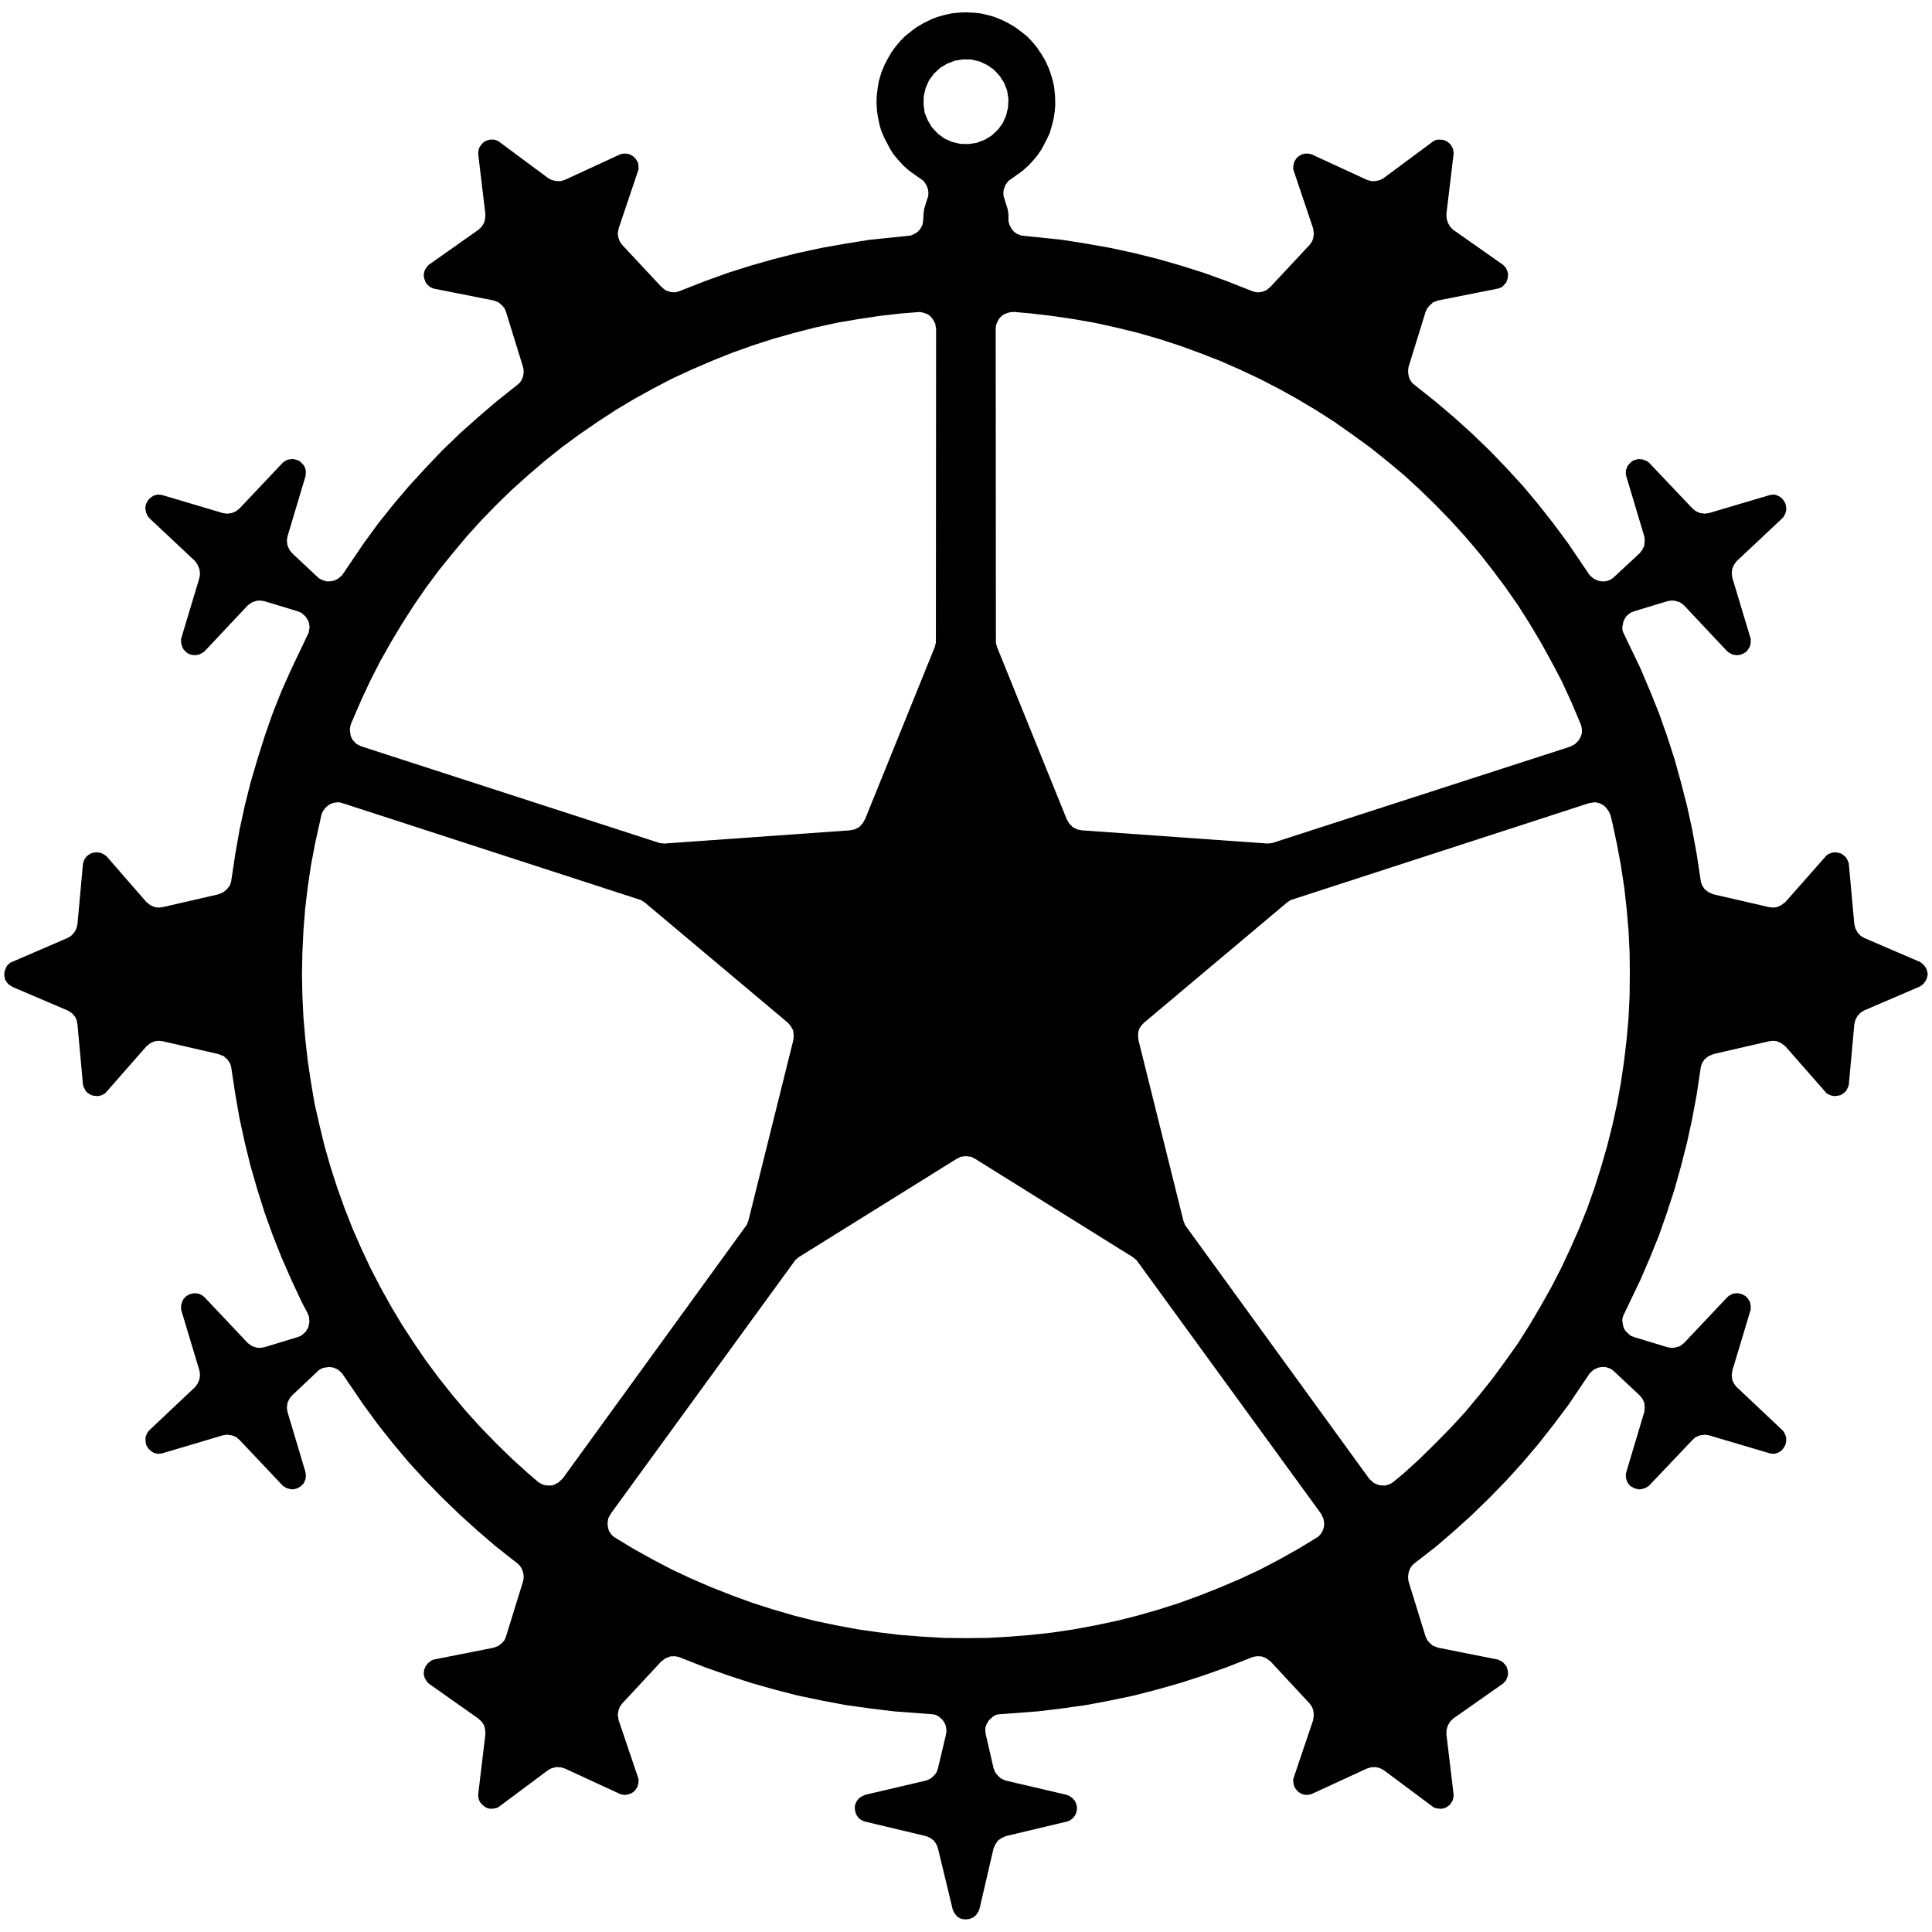
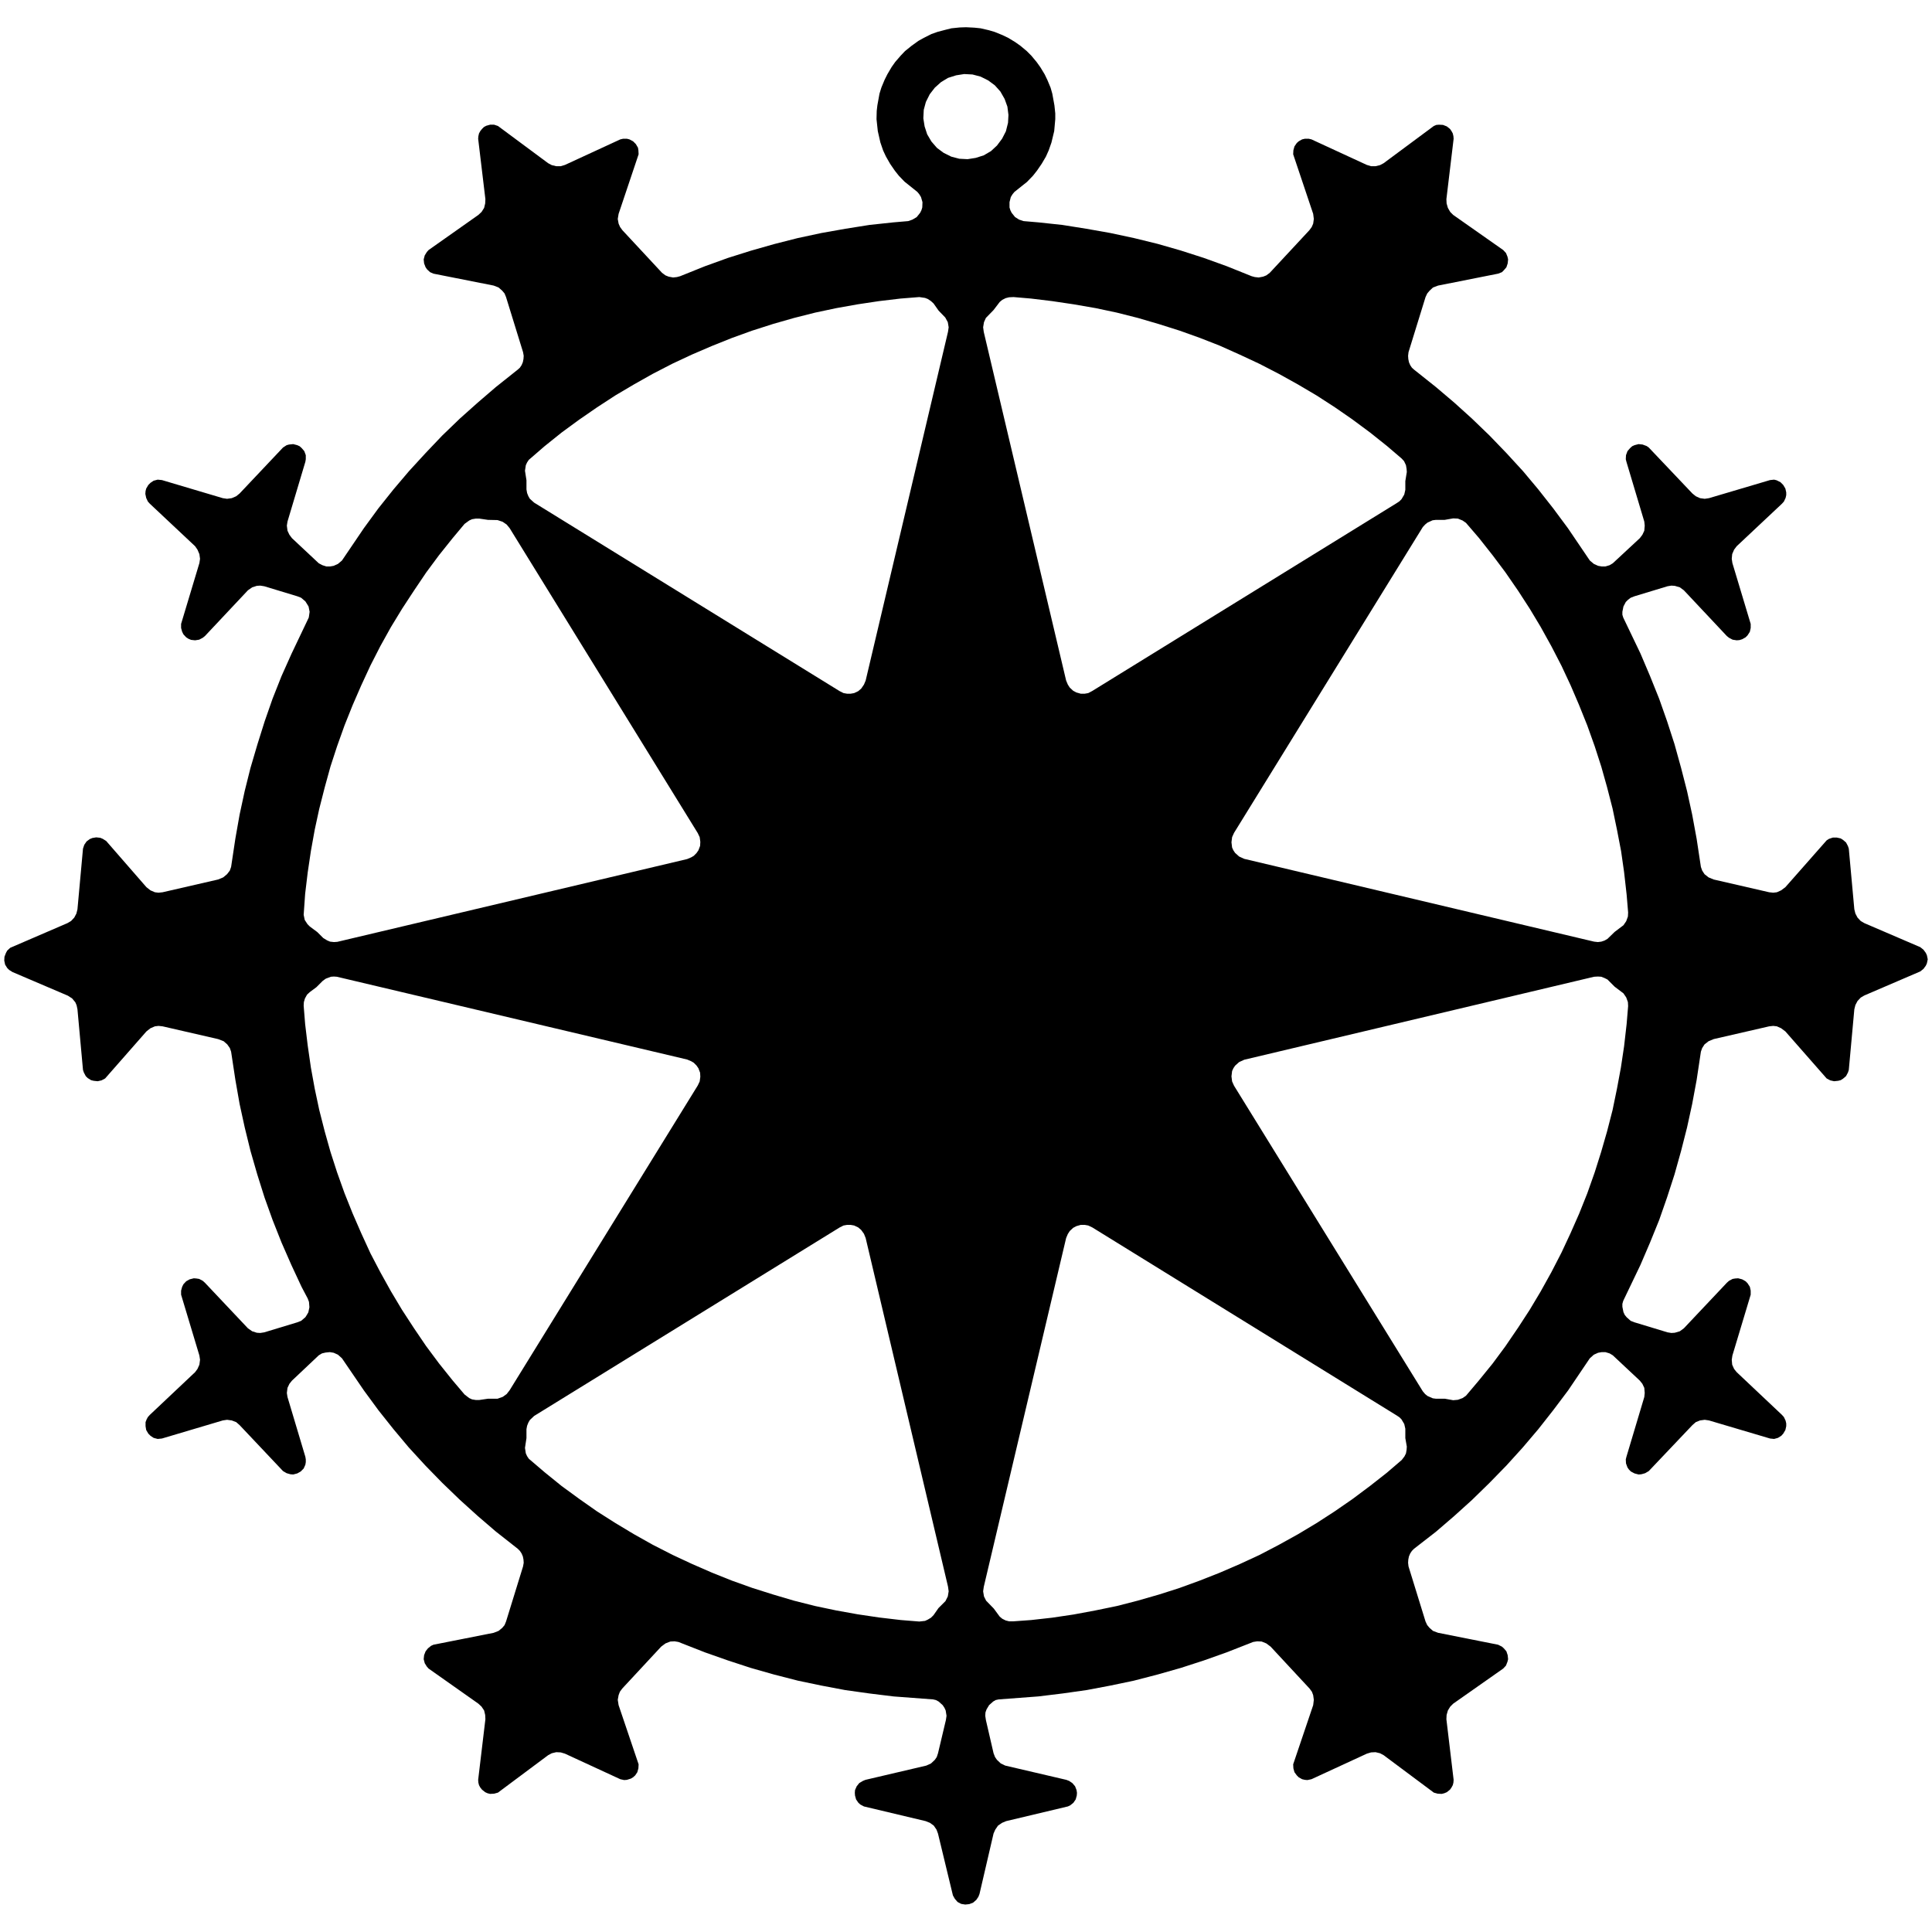
- <svg xmlns="http://www.w3.org/2000/svg" viewBox="46.1 102.2 907.9 907.9" width="6.000in" height="6.000in">
-   <path fill="#000" fill-rule="evenodd" d="M50.9,554.6 L49.5,555.9 L48.9,557.0 L48.2,558.8 L48.1,560.6 L48.5,562.5 L49.5,564.1 L50.4,565.0 L52.0,566.0 L78.0,577.1 L80.0,578.4 L81.5,580.2 L82.1,581.6 L82.5,583.5 L85.1,612.0 L85.5,613.2 L86.4,614.9 L87.3,615.8 L88.9,616.8 L90.1,617.1 L92.0,617.3 L93.8,616.9 L95.5,616.0 L114.9,593.9 L116.8,592.4 L118.9,591.5 L120.6,591.3 L122.5,591.5 L148.6,597.5 L151.2,598.5 L152.9,600.0 L154.1,601.7 L154.7,603.4 L156.7,616.6 L158.7,628.0 L161.1,639.0 L163.8,650.0 L167.0,661.1 L170.4,671.9 L174.2,682.5 L178.4,693.1 L183.0,703.6 L187.8,713.9 L190.7,719.4 L191.3,721.0 L191.5,723.5 L191.0,725.9 L190.3,727.1 L189.6,728.2 L187.6,729.9 L185.8,730.6 L170.3,735.3 L168.4,735.6 L166.8,735.5 L164.6,734.8 L162.6,733.4 L142.4,712.0 L141.4,711.1 L139.7,710.2 L138.4,710.0 L137.2,709.9 L135.2,710.4 L133.6,711.3 L132.3,712.7 L131.7,713.9 L131.2,715.7 L131.2,717.6 L139.8,746.2 L140.1,748.2 L139.8,750.5 L138.9,752.5 L137.8,754.0 L116.5,774.1 L115.6,775.1 L115.0,776.2 L114.5,777.5 L114.5,779.4 L114.8,781.2 L115.8,782.9 L116.8,783.9 L118.3,784.9 L120.2,785.4 L122.2,785.2 L150.8,776.7 L152.8,776.4 L155.0,776.7 L157.1,777.5 L158.7,778.9 L179.1,800.5 L180.8,801.5 L182.6,802.0 L183.9,802.1 L185.8,801.6 L187.4,800.7 L188.8,799.3 L189.6,797.5 L189.8,796.3 L189.8,795.0 L189.6,793.8 L181.2,765.7 L180.9,763.8 L181.2,761.4 L182.1,759.5 L183.3,758.0 L195.9,746.1 L197.4,745.2 L199.1,744.8 L201.1,744.6 L202.9,744.9 L204.9,745.8 L206.8,747.5 L217.1,762.6 L224.0,772.0 L231.0,780.8 L238.2,789.4 L246.0,797.9 L253.9,806.0 L262.2,814.0 L270.6,821.6 L279.1,828.9 L289.4,837.0 L290.4,838.0 L291.2,839.2 L291.8,840.6 L292.1,842.1 L292.2,843.6 L291.9,845.3 L283.9,871.2 L283.2,872.9 L282.1,874.2 L280.4,875.6 L278.1,876.5 L249.8,882.1 L248.7,882.6 L247.2,883.8 L246.1,885.2 L245.4,887.0 L245.2,888.9 L245.7,890.8 L246.7,892.4 L247.5,893.3 L270.9,909.8 L272.4,911.2 L273.6,913.0 L274.1,915.1 L274.2,917.1 L270.8,945.6 L270.9,946.9 L271.2,948.1 L271.8,949.2 L272.6,950.2 L274.1,951.4 L275.2,951.9 L276.4,952.2 L278.3,952.1 L280.1,951.6 L303.7,934.0 L305.4,933.1 L307.5,932.6 L309.6,932.7 L311.6,933.3 L337.6,945.3 L339.4,945.7 L340.7,945.6 L342.6,945.0 L343.6,944.4 L344.6,943.5 L345.6,942.0 L346.1,940.2 L346.2,938.3 L336.8,910.5 L336.4,908.0 L336.8,905.8 L337.4,904.2 L338.5,902.7 L356.8,883.0 L358.8,881.5 L361.1,880.6 L363.1,880.5 L364.9,880.8 L377.4,885.7 L388.2,889.5 L398.9,893.0 L409.8,896.1 L421.1,899.0 L432.1,901.3 L443.2,903.4 L454.6,905.0 L466.0,906.4 L484.6,907.8 L485.9,908.1 L487.2,908.8 L489.1,910.5 L489.9,911.7 L490.5,913.0 L490.9,915.5 L490.6,917.5 L486.9,933.1 L486.3,934.9 L485.4,936.2 L483.6,937.9 L481.4,938.9 L452.8,945.6 L451.6,946.1 L449.9,947.1 L448.7,948.6 L447.9,950.4 L447.8,951.7 L447.9,953.0 L448.4,954.8 L449.5,956.4 L450.4,957.2 L452.1,958.1 L481.1,965.0 L483.1,965.8 L484.9,967.1 L486.2,969.0 L486.9,970.9 L493.9,999.9 L494.8,1001.5 L496.1,1003.0 L497.8,1003.9 L499.7,1004.2 L501.6,1004.0 L503.4,1003.3 L504.9,1002.0 L505.9,1000.5 L506.4,999.2 L513.0,970.8 L513.8,969.0 L515.1,967.1 L517.0,965.8 L518.9,965.0 L547.9,958.1 L549.0,957.6 L550.5,956.4 L551.6,954.8 L552.1,953.0 L552.2,951.7 L552.0,950.4 L551.3,948.6 L550.0,947.1 L548.5,946.1 L547.2,945.6 L518.5,938.9 L516.4,937.9 L514.6,936.2 L513.7,934.9 L513.0,933.1 L509.4,917.5 L509.1,915.5 L509.2,913.9 L509.7,912.5 L510.9,910.5 L512.8,908.8 L514.0,908.1 L515.4,907.8 L534.0,906.4 L545.5,905.0 L556.8,903.4 L567.9,901.3 L578.9,899.0 L590.1,896.1 L601.0,893.0 L611.8,889.5 L622.5,885.7 L635.0,880.8 L636.9,880.5 L639.0,880.6 L641.2,881.5 L643.2,883.0 L661.5,902.7 L662.6,904.2 L663.2,905.8 L663.5,908.0 L663.2,910.5 L653.8,938.3 L653.9,940.2 L654.4,942.0 L655.5,943.5 L656.4,944.4 L658.0,945.3 L659.3,945.6 L660.5,945.7 L662.4,945.3 L688.4,933.3 L690.4,932.7 L692.5,932.6 L694.6,933.1 L696.3,934.0 L719.9,951.6 L721.7,952.1 L723.6,952.2 L724.8,951.9 L726.0,951.4 L727.5,950.2 L728.2,949.2 L728.8,948.1 L729.1,946.9 L729.2,945.6 L725.8,917.1 L725.9,915.1 L726.5,913.0 L727.6,911.2 L729.0,909.8 L752.5,893.3 L753.8,891.9 L754.5,890.1 L754.8,888.9 L754.6,887.0 L754.0,885.2 L752.8,883.8 L751.9,883.0 L750.1,882.1 L721.9,876.5 L719.5,875.6 L717.9,874.2 L716.8,872.9 L716.0,871.2 L708.0,845.3 L707.8,843.6 L707.9,842.1 L708.2,840.6 L708.8,839.2 L709.6,838.0 L710.6,837.0 L720.9,829.0 L729.5,821.6 L737.8,814.1 L746.0,806.1 L754.0,797.9 L761.7,789.4 L769.0,780.8 L776.0,771.9 L783.0,762.6 L793.2,747.5 L795.1,745.8 L797.1,744.9 L798.8,744.6 L800.5,744.6 L802.5,745.2 L804.0,746.1 L816.7,758.0 L817.9,759.5 L818.8,761.4 L819.0,763.8 L818.8,765.7 L810.4,793.8 L810.1,795.0 L810.2,796.9 L810.9,798.8 L811.6,799.8 L812.5,800.7 L814.2,801.6 L816.1,802.1 L817.4,802.0 L819.2,801.5 L820.9,800.5 L841.4,778.9 L843.0,777.5 L845.0,776.7 L847.2,776.4 L849.2,776.7 L877.9,785.2 L879.8,785.4 L881.6,784.9 L883.2,783.9 L884.1,782.9 L885.1,781.2 L885.5,779.4 L885.5,778.1 L885.2,776.8 L884.4,775.1 L883.5,774.1 L862.2,754.0 L861.0,752.5 L860.1,750.5 L859.9,748.2 L860.2,746.2 L868.8,717.6 L868.8,715.7 L868.4,713.9 L867.3,712.2 L866.4,711.3 L864.8,710.4 L862.9,709.9 L861.5,710.0 L860.3,710.2 L858.6,711.1 L857.6,712.0 L837.4,733.4 L835.5,734.8 L833.1,735.5 L831.5,735.6 L829.7,735.3 L814.2,730.6 L812.4,729.9 L810.5,728.2 L809.6,727.1 L809.0,725.8 L808.5,723.3 L808.5,721.9 L808.9,720.5 L817.0,703.6 L821.5,693.1 L825.8,682.5 L829.5,671.9 L833.0,661.1 L836.1,650.0 L838.9,639.0 L841.3,628.0 L843.4,616.7 L845.4,603.4 L846.0,601.7 L847.1,600.0 L849.0,598.5 L851.4,597.5 L877.5,591.5 L879.4,591.3 L881.1,591.5 L883.1,592.4 L885.1,593.9 L904.5,616.0 L906.2,616.9 L908.0,617.3 L909.9,617.1 L911.1,616.8 L912.2,616.1 L913.6,614.9 L914.5,613.2 L914.9,612.0 L917.5,583.5 L918.0,581.5 L919.0,579.6 L920.5,578.0 L922.2,577.0 L948.5,565.7 L950.0,564.5 L951.1,563.0 L951.6,561.9 L952.0,560.0 L951.6,558.1 L951.1,557.0 L950.0,555.5 L948.5,554.3 L922.2,543.0 L920.5,542.0 L919.0,540.4 L918.0,538.5 L917.5,536.5 L914.9,508.0 L914.5,506.8 L913.6,505.1 L912.2,503.9 L911.1,503.2 L909.3,502.8 L907.4,502.8 L905.6,503.4 L904.5,504.1 L885.1,526.1 L883.1,527.6 L881.1,528.5 L879.4,528.7 L877.5,528.5 L851.4,522.5 L849.0,521.5 L847.1,520.0 L846.0,518.3 L845.4,516.6 L843.4,503.4 L841.3,492.0 L838.9,481.0 L836.1,470.1 L833.0,458.9 L829.5,448.1 L825.8,437.6 L821.5,426.9 L817.0,416.3 L808.9,399.4 L808.5,398.1 L808.5,396.7 L809.0,394.2 L810.1,392.1 L811.1,391.1 L812.4,390.1 L814.2,389.4 L829.7,384.7 L831.5,384.4 L833.1,384.5 L835.5,385.2 L837.4,386.6 L857.6,408.1 L858.6,408.9 L860.3,409.8 L862.2,410.1 L863.5,410.0 L864.8,409.6 L866.4,408.7 L867.3,407.8 L868.4,406.1 L868.8,404.3 L868.8,402.4 L860.2,373.8 L859.9,371.8 L860.1,369.6 L861.0,367.5 L862.2,365.9 L883.5,345.9 L884.4,344.9 L885.2,343.2 L885.5,341.9 L885.5,340.6 L885.1,338.8 L884.1,337.1 L882.8,335.8 L881.0,334.9 L879.8,334.6 L877.9,334.8 L849.2,343.3 L847.2,343.6 L845.0,343.3 L843.0,342.4 L841.4,341.1 L820.9,319.5 L819.9,318.8 L818.0,318.1 L816.1,317.9 L814.2,318.4 L813.1,318.9 L812.1,319.8 L810.9,321.2 L810.2,323.1 L810.1,325.0 L810.4,326.2 L818.8,354.3 L819.0,356.2 L818.8,358.6 L817.9,360.5 L816.7,362.1 L804.0,373.9 L802.5,374.8 L800.5,375.4 L798.8,375.4 L797.1,375.1 L795.1,374.2 L793.2,372.6 L782.9,357.4 L776.0,348.1 L769.0,339.2 L761.8,330.6 L754.0,322.1 L746.1,313.9 L737.8,305.9 L729.5,298.4 L720.9,291.1 L710.6,282.9 L709.6,282.0 L708.8,280.8 L708.2,279.4 L707.9,277.9 L707.8,276.4 L708.0,274.7 L716.0,248.8 L716.8,247.1 L717.9,245.8 L719.5,244.3 L721.9,243.4 L750.1,237.8 L751.9,237.1 L752.8,236.2 L754.0,234.8 L754.6,233.0 L754.8,231.1 L754.5,229.8 L753.8,228.1 L752.5,226.7 L729.0,210.2 L727.6,208.8 L726.5,206.9 L725.9,204.8 L725.8,202.8 L729.2,174.4 L729.1,173.2 L728.8,171.9 L728.2,170.8 L727.5,169.8 L726.0,168.6 L724.2,167.9 L722.3,167.8 L721.1,167.9 L719.9,168.4 L696.3,185.9 L694.6,186.8 L692.5,187.3 L690.4,187.3 L688.4,186.7 L662.4,174.7 L661.1,174.4 L659.3,174.4 L658.0,174.7 L656.4,175.6 L655.5,176.4 L654.4,178.0 L653.9,179.8 L653.8,181.7 L663.2,209.6 L663.5,212.1 L663.2,214.2 L662.6,215.8 L661.5,217.3 L643.2,236.9 L641.2,238.6 L639.0,239.4 L636.9,239.6 L635.0,239.2 L622.6,234.3 L611.8,230.4 L601.0,227.0 L590.2,223.9 L579.0,221.1 L567.9,218.7 L556.6,216.7 L545.3,214.9 L526.0,212.9 L524.0,212.1 L522.6,211.1 L521.5,209.8 L520.5,207.9 L520.0,206.2 L520.0,202.9 L519.6,200.4 L517.7,194.3 L517.6,192.8 L517.8,191.2 L518.6,189.1 L520.0,187.2 L526.6,182.5 L529.6,179.8 L531.6,177.6 L533.4,175.5 L535.6,172.3 L538.2,167.3 L539.4,164.7 L540.5,160.9 L541.2,158.1 L541.8,154.2 L542.0,151.2 L541.9,147.3 L541.5,143.3 L540.9,140.3 L539.8,136.7 L538.8,133.9 L537.1,130.3 L535.6,127.8 L533.4,124.5 L531.5,122.2 L528.8,119.3 L525.6,116.8 L523.2,115.0 L519.8,113.0 L517.2,111.7 L513.5,110.2 L510.8,109.4 L506.9,108.5 L504.0,108.2 L500.1,108.0 L497.1,108.1 L493.2,108.5 L490.4,109.1 L486.5,110.2 L483.9,111.2 L480.2,113.0 L476.8,115.0 L474.4,116.8 L471.4,119.2 L469.4,121.2 L466.8,124.3 L465.0,126.8 L463.1,130.1 L461.7,132.8 L460.2,136.5 L459.1,140.3 L458.6,143.2 L458.1,147.2 L458.0,150.1 L458.2,154.1 L458.6,156.9 L459.4,160.8 L460.2,163.6 L461.8,167.3 L464.4,172.2 L465.9,174.6 L468.4,177.6 L470.4,179.8 L473.3,182.4 L480.1,187.2 L481.4,189.1 L482.2,191.2 L482.4,192.8 L482.3,194.3 L480.4,200.3 L480.1,202.8 L479.9,206.1 L479.6,207.8 L478.6,209.7 L477.4,211.1 L475.9,212.1 L474.0,212.9 L454.6,214.9 L443.4,216.7 L432.1,218.7 L421.0,221.1 L409.9,223.9 L399.0,227.0 L388.2,230.4 L377.4,234.3 L364.9,239.2 L363.1,239.6 L361.1,239.4 L358.8,238.6 L356.8,236.9 L338.5,217.3 L337.4,215.8 L336.8,214.2 L336.4,212.1 L336.8,209.6 L346.2,181.7 L346.1,179.8 L345.9,178.6 L344.9,176.9 L343.6,175.6 L341.9,174.7 L340.7,174.4 L338.9,174.4 L337.6,174.7 L311.6,186.7 L309.6,187.3 L307.5,187.3 L305.4,186.8 L303.7,185.9 L280.1,168.4 L278.3,167.8 L276.4,167.8 L274.6,168.3 L273.5,168.9 L272.6,169.8 L271.8,170.8 L271.2,171.9 L270.9,173.2 L270.8,174.4 L274.2,202.8 L274.1,204.8 L273.6,206.9 L272.4,208.8 L270.9,210.2 L247.5,226.7 L246.7,227.6 L245.7,229.2 L245.2,231.1 L245.4,233.0 L246.1,234.8 L246.8,235.8 L248.2,237.1 L249.8,237.8 L278.1,243.4 L280.4,244.3 L282.1,245.8 L283.2,247.1 L283.9,248.8 L291.9,274.7 L292.2,276.4 L292.1,277.9 L291.8,279.4 L291.2,280.8 L290.4,282.0 L289.4,282.9 L279.1,291.1 L270.6,298.4 L262.2,305.9 L253.9,313.9 L246.1,322.1 L238.3,330.6 L231.0,339.2 L223.9,348.1 L217.1,357.4 L206.8,372.6 L204.9,374.2 L202.9,375.1 L201.2,375.4 L199.5,375.4 L197.6,374.8 L195.9,373.9 L183.3,362.1 L182.1,360.5 L181.2,358.6 L180.9,356.2 L181.2,354.3 L189.6,326.2 L189.8,325.0 L189.8,323.1 L189.1,321.2 L187.9,319.8 L186.9,318.9 L185.8,318.4 L183.9,317.9 L181.9,318.1 L180.8,318.4 L179.1,319.5 L158.7,341.1 L157.1,342.4 L155.0,343.3 L152.8,343.6 L150.8,343.3 L122.2,334.8 L120.2,334.6 L118.3,335.1 L116.8,336.1 L115.8,337.1 L114.8,338.8 L114.5,340.0 L114.4,341.3 L114.8,343.2 L115.6,344.9 L116.5,345.9 L137.8,365.9 L138.9,367.5 L139.8,369.6 L140.1,371.8 L139.8,373.8 L131.2,402.4 L131.2,404.3 L131.7,406.1 L132.3,407.3 L133.6,408.7 L134.7,409.4 L135.9,409.9 L137.8,410.1 L139.7,409.8 L141.4,408.9 L142.4,408.1 L162.6,386.6 L164.6,385.2 L166.8,384.5 L168.4,384.4 L170.3,384.7 L185.8,389.4 L187.6,390.1 L189.6,391.8 L190.3,392.9 L191.1,394.2 L191.6,396.7 L191.4,398.1 L191.2,399.4 L183.1,416.4 L178.4,426.9 L174.2,437.5 L170.5,448.1 L167.1,458.9 L163.8,470.1 L161.1,480.9 L158.7,492.0 L156.7,503.3 L154.7,516.6 L154.1,518.3 L152.8,520.0 L151.0,521.5 L148.6,522.5 L122.5,528.5 L120.6,528.7 L118.9,528.5 L116.8,527.6 L114.9,526.1 L96.0,504.4 L94.4,503.4 L93.2,502.9 L91.3,502.7 L89.5,503.0 L88.3,503.5 L86.8,504.6 L85.7,506.2 L85.1,508.0 L82.5,536.5 L82.0,538.5 L81.0,540.4 L79.5,542.0 L77.8,543.0 Z M581.0,587.2 L581.5,585.6 L582.4,584.2 L583.6,582.9 L650.8,526.4 L652.5,525.2 L792.9,479.6 L795.5,479.2 L796.9,479.4 L798.3,479.9 L799.6,480.6 L800.7,481.6 L802.2,483.6 L802.9,485.2 L803.9,489.3 L806.0,499.2 L807.8,508.9 L809.4,519.4 L810.5,529.2 L811.4,539.6 L811.9,549.9 L812.0,560.0 L811.9,570.2 L811.4,580.5 L810.5,590.6 L809.3,600.8 L807.8,611.0 L806.0,621.0 L803.8,631.0 L801.3,640.9 L798.5,650.6 L795.5,660.1 L792.0,670.0 L788.2,679.5 L784.1,688.8 L779.8,698.0 L775.1,707.1 L770.1,716.0 L764.9,724.8 L759.4,733.5 L753.5,741.8 L747.5,750.0 L741.1,758.0 L734.5,765.9 L727.6,773.4 L720.5,780.6 L713.5,787.5 L705.6,794.7 L701.0,798.5 L699.5,799.5 L698.1,800.0 L696.8,800.3 L694.3,800.1 L692.8,799.6 L691.6,799.0 L689.6,797.2 L603.0,677.9 L602.2,675.8 L581.1,591.0 L580.9,588.8 Z M514.2,254.9 L514.8,253.4 L515.5,252.1 L516.7,250.8 L517.8,250.0 L519.4,249.3 L520.9,248.9 L522.8,248.8 L530.6,249.5 L540.8,250.7 L550.9,252.2 L560.6,253.9 L571.0,256.2 L580.8,258.6 L590.5,261.4 L600.4,264.6 L610.0,268.1 L619.5,271.8 L628.6,275.8 L638.0,280.2 L647.1,284.9 L656.1,289.9 L664.8,295.1 L673.1,300.4 L681.6,306.4 L690.0,312.5 L698.0,318.9 L705.8,325.4 L713.1,332.1 L720.6,339.4 L727.8,346.8 L734.7,354.4 L741.3,362.2 L747.5,370.1 L753.5,378.1 L759.5,386.7 L765.0,395.4 L770.2,404.1 L775.0,412.8 L779.9,422.1 L784.2,431.4 L789.1,442.9 L789.5,444.9 L789.5,446.6 L789.0,448.2 L788.0,450.1 L786.2,451.9 L783.9,453.1 L643.8,498.4 L641.7,498.6 L554.5,492.4 L552.4,492.0 L550.2,490.9 L548.5,489.1 L547.4,487.2 L514.6,406.2 L514.1,404.2 L514.0,256.4 Z M331.9,815.8 L333.2,813.4 L419.8,694.4 L421.4,693.0 L495.6,646.8 L497.6,645.8 L500.0,645.5 L502.4,645.8 L504.4,646.8 L578.5,693.0 L580.2,694.4 L666.8,813.4 L668.0,815.8 L668.4,818.2 L668.2,820.0 L667.5,821.9 L666.6,823.3 L665.5,824.4 L656.1,830.1 L647.0,835.2 L638.0,839.9 L629.0,844.1 L619.4,848.2 L609.8,852.0 L600.2,855.5 L590.8,858.5 L580.7,861.4 L570.8,863.9 L560.8,866.0 L550.6,867.9 L540.5,869.4 L530.5,870.5 L520.6,871.3 L510.1,871.9 L499.9,872.0 L489.8,871.9 L479.4,871.3 L469.2,870.5 L459.2,869.3 L449.4,867.9 L439.1,866.0 L429.1,863.9 L419.2,861.4 L409.3,858.5 L399.6,855.4 L390.3,852.0 L380.6,848.2 L371.1,844.1 L361.9,839.8 L353.1,835.2 L343.9,830.1 L334.5,824.4 L333.3,823.2 L332.2,821.5 L331.8,819.8 L331.6,818.2 Z M513.2,135.0 L515.9,137.9 L518.0,141.2 L519.4,144.9 L520.0,148.8 L519.8,152.7 L518.9,156.5 L517.3,160.1 L515.0,163.2 L512.1,165.9 L508.8,167.9 L505.1,169.3 L501.2,169.9 L497.3,169.8 L493.5,168.9 L489.9,167.3 L486.8,165.0 L484.1,162.1 L482.1,158.8 L480.6,155.1 L480.1,151.2 L480.2,147.3 L481.1,143.5 L482.7,139.9 L485.0,136.8 L487.9,134.1 L491.2,132.1 L494.9,130.7 L498.8,130.1 L502.7,130.2 L506.5,131.1 L510.1,132.8 Z M210.7,443.6 L211.1,442.2 L215.9,431.1 L220.2,421.9 L224.8,412.9 L229.7,404.2 L235.1,395.2 L240.6,386.6 L246.4,378.2 L252.5,370.0 L258.9,362.1 L265.6,354.1 L272.4,346.6 L279.4,339.4 L286.6,332.4 L294.4,325.4 L302.1,318.8 L310.1,312.4 L318.4,306.3 L326.7,300.6 L335.4,294.9 L344.1,289.7 L353.0,284.8 L361.8,280.2 L371.3,275.8 L380.6,271.8 L390.1,268.0 L399.9,264.5 L409.5,261.4 L419.1,258.7 L429.2,256.1 L439.3,253.9 L449.2,252.2 L459.1,250.7 L469.5,249.5 L478.5,248.8 L480.2,249.2 L482.1,249.9 L483.4,250.9 L484.4,252.1 L485.6,254.3 L486.0,257.0 L485.9,404.2 L485.4,406.2 L452.6,487.2 L451.5,489.1 L449.8,490.9 L447.6,492.0 L445.4,492.4 L358.3,498.6 L356.2,498.4 L215.8,452.9 L213.6,451.8 L211.9,450.0 L211.2,448.8 L210.8,447.5 L210.5,445.1 Z M197.8,483.5 L198.7,482.2 L199.8,481.1 L201.0,480.2 L202.4,479.6 L203.9,479.3 L205.4,479.2 L207.0,479.6 L347.4,525.2 L349.2,526.4 L416.1,582.6 L417.6,584.2 L418.8,586.4 L419.1,588.8 L418.9,591.0 L397.8,675.8 L397.0,677.8 L310.6,796.9 L308.6,798.8 L306.4,800.0 L304.8,800.3 L302.6,800.2 L301.0,799.8 L299.2,798.8 L294.2,794.5 L286.9,787.9 L279.6,780.8 L272.2,773.2 L265.3,765.6 L258.8,757.9 L252.6,750.1 L246.4,741.8 L240.6,733.3 L235.0,724.7 L229.8,716.0 L224.8,707.0 L220.1,697.9 L215.8,688.7 L211.8,679.6 L208.0,669.9 L204.6,660.4 L201.4,650.5 L198.6,640.7 L196.2,630.8 L193.9,620.7 L192.2,610.6 L190.7,600.6 L189.6,590.8 L188.7,580.4 L188.2,570.3 L188.0,560.0 L188.2,549.8 L188.7,539.5 L189.5,529.2 L190.7,519.2 L192.2,509.0 L194.1,498.9 L197.2,484.9 Z" />
+ <svg xmlns="http://www.w3.org/2000/svg" viewBox="46.1 109.2 907.9 907.9" width="6.000in" height="6.000in">
+   <path fill="#000" fill-rule="evenodd" d="M50.9,554.6 L49.5,555.9 L48.9,557.0 L48.2,558.8 L48.1,560.6 L48.5,562.5 L49.5,564.1 L50.4,565.0 L52.0,566.0 L78.0,577.1 L80.0,578.4 L81.5,580.2 L82.1,581.6 L82.5,583.5 L85.1,612.0 L85.5,613.2 L86.4,614.9 L87.3,615.8 L88.9,616.8 L90.1,617.1 L92.0,617.3 L93.8,616.9 L95.5,616.0 L114.9,593.9 L116.8,592.4 L118.9,591.5 L120.6,591.3 L122.5,591.5 L148.6,597.5 L151.2,598.5 L152.9,600.0 L154.1,601.7 L154.7,603.4 L156.7,616.6 L158.7,628.0 L161.1,639.0 L163.8,650.0 L167.0,661.1 L170.4,671.9 L174.2,682.5 L178.4,693.1 L183.0,703.6 L187.8,713.9 L190.7,719.4 L191.3,721.0 L191.5,723.5 L191.0,725.9 L190.3,727.1 L189.6,728.2 L187.6,729.9 L185.8,730.6 L170.3,735.3 L168.4,735.6 L166.8,735.5 L164.6,734.8 L162.6,733.4 L142.4,712.0 L141.4,711.1 L139.7,710.2 L138.4,710.0 L137.2,709.9 L135.2,710.4 L133.6,711.3 L132.3,712.7 L131.7,713.9 L131.2,715.7 L131.2,717.6 L139.8,746.2 L140.1,748.2 L139.8,750.5 L138.9,752.5 L137.8,754.0 L116.5,774.1 L115.6,775.1 L115.0,776.2 L114.5,777.5 L114.5,779.4 L114.8,781.2 L115.8,782.9 L116.8,783.9 L118.3,784.9 L120.2,785.4 L122.2,785.2 L150.8,776.7 L152.8,776.4 L155.0,776.7 L157.1,777.5 L158.7,778.9 L179.1,800.5 L180.8,801.5 L182.6,802.0 L183.9,802.1 L185.8,801.6 L187.4,800.7 L188.8,799.3 L189.6,797.5 L189.8,796.3 L189.8,795.0 L189.6,793.8 L181.2,765.7 L180.9,763.8 L181.2,761.4 L182.1,759.5 L183.3,758.0 L195.9,746.1 L197.4,745.2 L199.1,744.8 L201.1,744.6 L202.9,744.9 L204.9,745.8 L206.8,747.5 L217.1,762.6 L224.0,772.0 L231.0,780.8 L238.2,789.4 L246.0,797.9 L253.9,806.0 L262.2,814.0 L270.6,821.6 L279.1,828.9 L289.4,837.0 L290.4,838.0 L291.2,839.2 L291.8,840.6 L292.1,842.1 L292.2,843.6 L291.9,845.3 L283.9,871.2 L283.2,872.9 L282.1,874.2 L280.4,875.6 L278.1,876.5 L249.8,882.1 L248.7,882.6 L247.2,883.8 L246.1,885.2 L245.4,887.0 L245.2,888.9 L245.7,890.8 L246.7,892.4 L247.5,893.3 L270.9,909.8 L272.4,911.2 L273.6,913.0 L274.1,915.1 L274.2,917.1 L270.8,945.6 L270.9,946.9 L271.2,948.1 L271.8,949.2 L272.6,950.2 L274.1,951.4 L275.2,951.9 L276.4,952.2 L278.3,952.1 L280.1,951.6 L303.7,934.0 L305.4,933.1 L307.5,932.6 L309.6,932.7 L311.6,933.3 L337.6,945.3 L339.4,945.7 L340.7,945.6 L342.6,945.0 L343.6,944.4 L344.6,943.5 L345.6,942.0 L346.1,940.2 L346.2,938.3 L336.8,910.5 L336.4,908.0 L336.8,905.8 L337.4,904.2 L338.5,902.7 L356.8,883.0 L358.8,881.5 L361.1,880.6 L363.1,880.5 L364.9,880.8 L377.4,885.7 L388.2,889.5 L398.9,893.0 L409.8,896.1 L421.1,899.0 L432.1,901.3 L443.2,903.4 L454.6,905.0 L466.0,906.4 L484.6,907.8 L485.9,908.1 L487.2,908.8 L489.1,910.5 L489.9,911.7 L490.5,913.0 L490.9,915.5 L490.6,917.5 L486.9,933.1 L486.3,934.9 L485.4,936.2 L483.6,937.9 L481.4,938.9 L452.8,945.6 L451.6,946.1 L449.9,947.1 L448.7,948.6 L447.9,950.4 L447.8,951.7 L447.9,953.0 L448.4,954.8 L449.5,956.4 L450.4,957.2 L452.1,958.1 L481.1,965.0 L483.1,965.8 L484.9,967.1 L486.2,969.0 L486.9,970.9 L493.9,999.9 L494.8,1001.5 L496.1,1003.0 L497.8,1003.9 L499.7,1004.2 L501.6,1004.0 L503.4,1003.3 L504.9,1002.0 L505.9,1000.5 L506.4,999.2 L513.0,970.8 L513.8,969.0 L515.1,967.1 L517.0,965.8 L518.9,965.0 L547.9,958.1 L549.0,957.6 L550.5,956.4 L551.6,954.8 L552.1,953.0 L552.2,951.7 L552.0,950.4 L551.3,948.6 L550.0,947.1 L548.5,946.1 L547.2,945.6 L518.5,938.9 L516.4,937.9 L514.6,936.2 L513.7,934.9 L513.0,933.1 L509.4,917.5 L509.1,915.5 L509.2,913.9 L509.7,912.5 L510.9,910.5 L512.8,908.8 L514.0,908.1 L515.4,907.8 L534.0,906.4 L545.5,905.0 L556.8,903.4 L567.9,901.3 L578.9,899.0 L590.1,896.1 L601.0,893.0 L611.8,889.5 L622.5,885.7 L635.0,880.8 L636.9,880.5 L639.0,880.6 L641.2,881.5 L643.2,883.0 L661.5,902.7 L662.6,904.2 L663.2,905.8 L663.5,908.0 L663.2,910.5 L653.8,938.3 L653.9,940.2 L654.4,942.0 L655.5,943.5 L656.4,944.4 L658.0,945.3 L659.3,945.6 L660.5,945.7 L662.4,945.3 L688.4,933.3 L690.4,932.7 L692.5,932.6 L694.6,933.1 L696.3,934.0 L719.9,951.6 L721.7,952.1 L723.6,952.2 L724.8,951.9 L726.0,951.4 L727.5,950.2 L728.2,949.2 L728.8,948.1 L729.1,946.9 L729.2,945.6 L725.8,917.1 L725.9,915.1 L726.5,913.0 L727.6,911.2 L729.0,909.8 L752.5,893.3 L753.8,891.9 L754.5,890.1 L754.8,888.9 L754.6,887.0 L754.0,885.2 L752.8,883.8 L751.9,883.0 L750.1,882.1 L721.9,876.5 L719.5,875.6 L717.9,874.2 L716.8,872.9 L716.0,871.2 L708.0,845.3 L707.8,843.6 L707.9,842.1 L708.2,840.6 L708.8,839.2 L709.6,838.0 L710.6,837.0 L720.9,829.0 L729.5,821.6 L737.8,814.1 L746.0,806.1 L754.0,797.9 L761.7,789.4 L769.0,780.8 L776.0,771.9 L783.0,762.6 L793.2,747.5 L795.1,745.8 L797.1,744.9 L798.8,744.6 L800.5,744.6 L802.5,745.2 L804.0,746.1 L816.7,758.0 L817.9,759.5 L818.8,761.4 L819.0,763.8 L818.8,765.7 L810.4,793.8 L810.1,795.0 L810.2,796.9 L810.9,798.8 L811.6,799.8 L812.5,800.7 L814.2,801.6 L816.1,802.1 L817.4,802.0 L819.2,801.5 L820.9,800.5 L841.4,778.9 L843.0,777.5 L845.0,776.7 L847.2,776.4 L849.2,776.7 L877.9,785.2 L879.8,785.4 L881.6,784.9 L883.2,783.9 L884.1,782.9 L885.1,781.2 L885.5,779.4 L885.5,778.1 L885.2,776.8 L884.4,775.1 L883.5,774.1 L862.2,754.0 L861.0,752.5 L860.1,750.5 L859.9,748.2 L860.2,746.2 L868.8,717.6 L868.8,715.7 L868.4,713.9 L867.3,712.2 L866.4,711.3 L864.8,710.4 L862.9,709.9 L861.5,710.0 L860.3,710.2 L858.6,711.1 L857.6,712.0 L837.4,733.4 L835.5,734.8 L833.1,735.5 L831.5,735.6 L829.7,735.3 L814.2,730.6 L812.4,729.9 L810.5,728.2 L809.6,727.1 L809.0,725.8 L808.5,723.3 L808.5,721.9 L808.9,720.5 L817.0,703.6 L821.5,693.1 L825.8,682.5 L829.5,671.9 L833.0,661.1 L836.1,650.0 L838.9,639.0 L841.3,628.0 L843.4,616.7 L845.4,603.4 L846.0,601.7 L847.1,600.0 L849.0,598.5 L851.4,597.5 L877.5,591.5 L879.4,591.3 L881.1,591.5 L883.1,592.4 L885.1,593.9 L904.5,616.0 L906.2,616.9 L908.0,617.3 L909.9,617.1 L911.1,616.8 L912.2,616.1 L913.6,614.9 L914.5,613.2 L914.9,612.0 L917.5,583.5 L918.0,581.5 L919.0,579.6 L920.5,578.0 L922.2,577.0 L948.5,565.7 L950.0,564.5 L951.1,563.0 L951.6,561.9 L952.0,560.0 L951.6,558.1 L951.1,557.0 L950.0,555.5 L948.5,554.3 L922.2,543.0 L920.5,542.0 L919.0,540.4 L918.0,538.5 L917.5,536.5 L914.9,508.0 L914.5,506.8 L913.6,505.1 L912.2,503.9 L911.1,503.2 L909.3,502.8 L907.4,502.8 L905.6,503.4 L904.5,504.1 L885.1,526.1 L883.1,527.6 L881.1,528.5 L879.4,528.7 L877.5,528.5 L851.4,522.5 L849.0,521.5 L847.1,520.0 L846.0,518.3 L845.4,516.6 L843.4,503.4 L841.3,492.0 L838.9,481.0 L836.1,470.1 L833.0,458.9 L829.5,448.1 L825.8,437.6 L821.5,426.9 L817.0,416.3 L808.9,399.4 L808.5,398.1 L808.5,396.7 L809.0,394.2 L810.1,392.1 L811.1,391.1 L812.4,390.1 L814.2,389.4 L829.7,384.7 L831.5,384.4 L833.1,384.5 L835.5,385.2 L837.4,386.6 L857.6,408.1 L858.6,408.9 L860.3,409.8 L862.2,410.1 L863.5,410.0 L864.8,409.6 L866.4,408.7 L867.3,407.8 L868.4,406.1 L868.8,404.3 L868.8,402.4 L860.2,373.8 L859.9,371.8 L860.1,369.6 L861.0,367.5 L862.2,365.9 L883.5,345.9 L884.4,344.9 L885.2,343.2 L885.5,341.9 L885.5,340.6 L885.1,338.8 L884.1,337.1 L882.8,335.8 L881.0,334.9 L879.8,334.6 L877.9,334.8 L849.2,343.3 L847.2,343.6 L845.0,343.3 L843.0,342.4 L841.4,341.1 L820.9,319.5 L819.9,318.8 L818.0,318.1 L816.1,317.9 L814.2,318.4 L813.1,318.9 L812.1,319.8 L810.9,321.2 L810.2,323.1 L810.1,325.0 L810.4,326.2 L818.8,354.3 L819.0,356.2 L818.8,358.6 L817.9,360.5 L816.7,362.1 L804.0,373.9 L802.5,374.8 L800.5,375.4 L798.8,375.4 L797.1,375.1 L795.1,374.2 L793.2,372.6 L782.9,357.4 L776.0,348.1 L769.0,339.2 L761.8,330.6 L754.0,322.1 L746.1,313.9 L737.8,305.9 L729.5,298.4 L720.9,291.1 L710.6,282.9 L709.6,282.0 L708.8,280.8 L708.2,279.4 L707.9,277.9 L707.8,276.4 L708.0,274.7 L716.0,248.8 L716.8,247.1 L717.9,245.8 L719.5,244.3 L721.9,243.4 L750.1,237.8 L751.9,237.1 L752.8,236.2 L754.0,234.8 L754.6,233.0 L754.8,231.1 L754.5,229.8 L753.8,228.1 L752.5,226.7 L729.0,210.2 L727.6,208.8 L726.5,206.9 L725.9,204.8 L725.8,202.8 L729.2,174.4 L729.1,173.2 L728.8,171.9 L728.2,170.8 L727.5,169.8 L726.0,168.6 L724.2,167.9 L722.3,167.8 L721.1,167.9 L719.9,168.4 L696.3,185.9 L694.6,186.8 L692.5,187.3 L690.4,187.3 L688.4,186.7 L662.4,174.7 L661.1,174.4 L659.3,174.4 L658.0,174.7 L656.4,175.6 L655.5,176.4 L654.4,178.0 L653.9,179.8 L653.8,181.7 L663.2,209.7 L663.5,212.1 L663.2,214.3 L662.5,215.9 L661.4,217.4 L642.8,237.4 L641.2,238.6 L639.7,239.2 L637.6,239.6 L635.8,239.4 L634.3,239.0 L622.6,234.3 L611.8,230.4 L600.9,226.9 L590.1,223.8 L579.1,221.1 L567.9,218.7 L556.6,216.7 L545.3,214.9 L534.1,213.7 L527.1,213.1 L525.0,212.4 L523.1,211.2 L521.5,209.2 L520.9,208.0 L520.5,206.7 L520.5,204.2 L521.1,201.8 L521.9,200.5 L522.8,199.4 L528.7,194.7 L531.5,191.8 L533.4,189.4 L535.6,186.2 L537.6,182.8 L538.9,179.9 L540.2,176.2 L541.5,170.8 L542.0,165.2 L542.0,162.5 L541.6,158.7 L540.6,153.2 L539.8,150.4 L538.3,146.8 L537.0,144.1 L535.0,140.8 L533.2,138.3 L530.7,135.3 L528.6,133.2 L525.6,130.7 L523.2,129.0 L519.9,127.0 L517.2,125.7 L513.5,124.2 L510.8,123.4 L506.9,122.5 L504.0,122.2 L500.1,122.0 L497.1,122.1 L493.2,122.5 L490.4,123.2 L486.6,124.2 L483.8,125.2 L480.2,127.0 L477.7,128.4 L474.5,130.7 L471.4,133.2 L469.4,135.3 L466.8,138.3 L465.1,140.7 L463.1,144.1 L461.8,146.7 L460.3,150.3 L459.4,153.2 L458.4,158.7 L458.1,161.3 L458.0,165.2 L458.6,170.8 L459.8,176.1 L461.1,179.9 L462.4,182.7 L464.4,186.2 L466.6,189.4 L468.5,191.8 L471.2,194.6 L477.2,199.4 L478.1,200.5 L478.9,201.8 L479.6,204.2 L479.5,206.7 L479.1,208.0 L478.5,209.2 L476.9,211.2 L474.9,212.4 L472.9,213.1 L465.9,213.7 L454.7,214.9 L443.4,216.7 L432.1,218.7 L420.9,221.1 L409.9,223.9 L399.0,227.0 L388.2,230.4 L377.4,234.3 L365.7,239.0 L364.2,239.4 L362.4,239.6 L360.3,239.2 L358.8,238.6 L357.2,237.4 L338.6,217.4 L337.5,215.9 L336.8,214.3 L336.4,212.1 L336.8,209.7 L346.2,181.7 L346.1,179.8 L345.9,178.6 L344.9,176.9 L343.6,175.6 L341.9,174.7 L340.7,174.4 L338.9,174.4 L337.6,174.7 L311.6,186.7 L309.6,187.3 L307.5,187.3 L305.4,186.8 L303.7,185.9 L280.1,168.4 L278.3,167.8 L276.4,167.8 L274.6,168.3 L273.5,168.9 L272.6,169.8 L271.8,170.8 L271.2,171.9 L270.9,173.2 L270.8,174.4 L274.2,202.8 L274.1,204.8 L273.6,206.9 L272.4,208.8 L270.9,210.2 L247.5,226.7 L246.7,227.6 L245.7,229.2 L245.2,231.1 L245.4,233.0 L246.1,234.8 L246.8,235.8 L248.2,237.1 L249.8,237.8 L278.1,243.4 L280.4,244.3 L282.1,245.8 L283.2,247.1 L283.9,248.8 L291.9,274.7 L292.2,276.4 L292.1,277.9 L291.8,279.4 L291.2,280.8 L290.4,282.0 L289.4,282.9 L279.1,291.1 L270.6,298.4 L262.2,305.9 L253.9,313.9 L246.1,322.1 L238.3,330.6 L231.0,339.2 L223.9,348.1 L217.1,357.4 L206.8,372.6 L204.9,374.2 L202.9,375.1 L201.2,375.4 L199.5,375.4 L197.6,374.8 L195.9,373.9 L183.3,362.1 L182.1,360.5 L181.2,358.6 L180.9,356.2 L181.2,354.3 L189.6,326.2 L189.8,325.0 L189.8,323.1 L189.1,321.2 L187.9,319.8 L186.9,318.9 L185.8,318.4 L183.9,317.9 L181.9,318.1 L180.8,318.4 L179.1,319.5 L158.7,341.1 L157.1,342.4 L155.0,343.3 L152.8,343.6 L150.8,343.3 L122.2,334.8 L120.2,334.6 L118.3,335.1 L116.8,336.1 L115.8,337.1 L114.8,338.8 L114.5,340.0 L114.4,341.3 L114.8,343.2 L115.6,344.9 L116.5,345.9 L137.8,365.9 L138.9,367.5 L139.8,369.6 L140.1,371.8 L139.8,373.8 L131.2,402.4 L131.2,404.3 L131.7,406.1 L132.3,407.3 L133.6,408.7 L134.7,409.4 L135.9,409.9 L137.8,410.1 L139.7,409.8 L141.4,408.9 L142.4,408.1 L162.6,386.6 L164.6,385.2 L166.8,384.5 L168.4,384.4 L170.3,384.7 L185.8,389.4 L187.6,390.1 L189.6,391.8 L190.3,392.9 L191.1,394.2 L191.6,396.7 L191.4,398.1 L191.2,399.4 L183.1,416.4 L178.4,426.9 L174.2,437.5 L170.5,448.1 L167.1,458.9 L163.8,470.1 L161.1,480.9 L158.7,492.0 L156.7,503.3 L154.7,516.6 L154.1,518.3 L152.8,520.0 L151.0,521.5 L148.6,522.5 L122.5,528.5 L120.6,528.7 L118.9,528.5 L116.8,527.6 L114.9,526.1 L96.0,504.4 L94.4,503.4 L93.2,502.9 L91.3,502.7 L89.5,503.0 L88.3,503.5 L86.8,504.6 L85.7,506.2 L85.1,508.0 L82.5,536.5 L82.0,538.5 L81.0,540.4 L79.5,542.0 L77.8,543.0 Z M625.1,502.6 L626.0,500.6 L714.7,356.9 L715.8,355.7 L716.9,354.8 L719.3,353.7 L720.9,353.5 L725.0,353.5 L729.0,352.8 L731.2,352.9 L733.4,353.8 L735.0,354.9 L741.1,362.0 L747.5,370.1 L753.5,378.1 L759.5,386.8 L765.0,395.3 L770.1,403.8 L775.2,413.0 L779.9,422.1 L784.2,431.3 L788.1,440.4 L792.0,450.1 L795.5,459.9 L798.6,469.5 L801.3,479.1 L803.9,489.2 L806.0,499.3 L807.9,509.2 L809.3,519.0 L810.5,529.6 L811.2,538.0 L811.1,539.9 L810.3,542.1 L809.0,544.0 L804.9,547.1 L801.5,550.4 L800.1,551.2 L798.6,551.7 L797.0,551.9 L795.2,551.7 L630.8,512.8 L628.4,511.7 L626.5,510.0 L625.7,508.8 L625.1,507.5 L624.8,505.0 Z M625.1,612.5 L625.7,611.2 L626.5,610.0 L628.4,608.3 L630.8,607.2 L795.2,568.2 L797.0,568.1 L798.6,568.2 L800.1,568.8 L801.5,569.5 L804.9,572.9 L809.0,576.0 L810.3,577.9 L811.1,580.1 L811.2,582.0 L810.5,590.4 L809.3,600.9 L807.8,610.9 L806.0,620.6 L803.9,630.8 L801.3,640.9 L798.5,650.6 L795.5,660.1 L792.0,670.0 L788.2,679.5 L784.1,688.8 L779.9,697.8 L775.1,707.1 L770.1,716.1 L764.9,724.8 L759.5,733.1 L753.5,741.9 L747.5,750.0 L741.0,758.0 L735.0,765.1 L733.4,766.2 L731.2,767.0 L729.0,767.2 L725.1,766.5 L720.9,766.5 L719.4,766.3 L716.9,765.2 L715.8,764.3 L714.7,763.0 L626.0,619.4 L625.1,617.4 L624.8,615.0 Z M508.4,854.9 L547.1,691.0 L547.9,689.1 L548.8,687.7 L550.4,686.2 L551.9,685.4 L554.0,684.8 L555.8,684.8 L557.5,685.1 L559.4,686.0 L702.5,774.4 L703.7,775.2 L704.7,776.2 L706.0,778.4 L706.5,780.6 L706.5,785.0 L707.2,789.0 L707.1,790.5 L706.8,792.2 L706.1,793.6 L704.8,795.3 L697.8,801.3 L689.9,807.5 L681.6,813.7 L673.2,819.5 L664.7,825.0 L656.2,830.1 L647.0,835.2 L638.0,839.9 L628.7,844.2 L619.2,848.3 L609.8,852.0 L600.2,855.5 L590.8,858.5 L580.7,861.4 L571.0,863.9 L560.8,866.0 L550.6,867.9 L540.5,869.4 L530.7,870.5 L522.4,871.1 L520.3,871.1 L518.7,870.7 L517.1,869.9 L515.9,868.9 L513.1,865.1 L509.5,861.4 L508.5,859.4 L508.1,857.0 Z M508.5,260.6 L509.4,258.6 L513.0,254.9 L515.9,251.1 L517.1,250.1 L518.7,249.3 L520.3,248.9 L522.4,248.8 L530.6,249.5 L540.5,250.7 L550.6,252.2 L561.0,254.0 L570.9,256.1 L580.8,258.6 L590.7,261.5 L600.5,264.6 L610.0,268.0 L619.2,271.6 L628.8,275.9 L638.0,280.2 L647.1,284.9 L656.1,289.9 L664.9,295.1 L673.4,300.6 L681.5,306.2 L690.0,312.5 L697.9,318.8 L704.8,324.7 L705.9,325.9 L706.8,327.8 L707.1,329.6 L707.2,331.0 L706.5,335.3 L706.5,339.4 L706.0,341.6 L704.7,343.8 L703.7,344.8 L702.5,345.6 L559.4,433.9 L557.5,434.9 L555.8,435.2 L554.0,435.2 L551.9,434.6 L550.4,433.8 L548.8,432.3 L547.9,430.9 L547.1,429.0 L508.4,265.2 L508.1,263.0 Z M518.8,170.9 L517.0,174.4 L514.6,177.6 L511.8,180.2 L508.4,182.2 L504.6,183.4 L500.8,184.0 L496.9,183.8 L493.1,182.8 L489.5,181.0 L486.4,178.7 L483.8,175.7 L481.8,172.3 L480.6,168.6 L480.0,164.8 L480.2,160.8 L481.2,157.1 L483.0,153.5 L485.4,150.4 L488.3,147.8 L491.6,145.8 L495.4,144.6 L499.2,144.0 L503.1,144.2 L506.9,145.2 L510.5,147.0 L513.6,149.3 L516.2,152.2 L518.2,155.7 L519.5,159.3 L520.0,163.2 L519.8,166.9 Z M293.5,785.0 L293.5,780.8 L293.8,779.2 L294.4,777.7 L295.1,776.5 L297.1,774.6 L440.7,686.0 L442.5,685.1 L444.2,684.8 L445.8,684.8 L447.5,685.1 L449.4,686.0 L450.8,687.2 L452.1,689.0 L452.9,691.0 L491.6,854.8 L491.9,857.0 L491.5,859.4 L490.4,861.6 L487.1,864.9 L484.8,868.2 L483.6,869.4 L482.1,870.3 L480.8,870.9 L478.1,871.2 L469.4,870.5 L459.2,869.3 L449.1,867.8 L439.1,866.0 L429.1,863.9 L419.2,861.4 L409.4,858.5 L399.6,855.4 L390.1,852.0 L380.6,848.2 L371.2,844.1 L362.2,839.9 L352.8,835.1 L343.9,830.1 L335.4,825.0 L326.6,819.4 L318.2,813.5 L310.0,807.5 L302.1,801.1 L294.6,794.7 L293.8,793.5 L293.2,792.2 L292.8,789.6 Z M293.2,327.8 L293.8,326.5 L294.6,325.3 L302.0,318.9 L310.1,312.4 L318.3,306.4 L326.7,300.6 L335.3,295.0 L344.1,289.8 L352.8,284.9 L362.1,280.1 L371.3,275.8 L380.6,271.8 L390.1,268.0 L399.5,264.6 L409.5,261.4 L419.3,258.6 L429.2,256.1 L439.1,254.0 L449.2,252.2 L459.2,250.7 L469.3,249.5 L478.1,248.8 L480.8,249.2 L482.1,249.7 L483.6,250.7 L484.8,251.8 L487.2,255.2 L490.3,258.4 L491.5,260.6 L491.9,263.0 L491.6,265.1 L452.9,429.0 L452.1,430.9 L450.8,432.8 L449.4,434.0 L447.5,434.9 L445.8,435.2 L444.2,435.2 L442.5,434.9 L440.7,434.0 L297.1,345.4 L295.1,343.6 L294.4,342.4 L293.8,340.9 L293.5,339.2 L293.5,334.9 L292.8,330.4 Z M188.9,580.1 L189.4,578.4 L190.4,576.6 L191.7,575.4 L194.8,573.1 L197.8,570.1 L199.2,569.1 L201.6,568.2 L203.0,568.1 L204.4,568.2 L369.0,607.1 L370.9,607.9 L372.1,608.6 L373.4,609.9 L374.3,611.2 L375.1,613.3 L375.2,615.2 L374.9,617.4 L374.0,619.3 L285.6,762.5 L284.2,764.3 L282.4,765.6 L279.9,766.5 L275.4,766.5 L271.3,767.1 L269.7,767.1 L267.9,766.8 L266.6,766.2 L264.4,764.5 L258.8,757.9 L252.4,749.9 L246.3,741.7 L240.6,733.3 L235.0,724.7 L229.8,716.0 L224.8,707.0 L220.2,698.2 L215.8,688.6 L211.8,679.4 L208.0,669.9 L204.5,660.1 L201.4,650.5 L198.7,640.9 L196.1,630.7 L194.0,620.8 L192.2,610.9 L190.7,600.5 L189.5,590.5 L188.8,581.8 Z M189.5,529.2 L190.7,519.2 L192.2,509.1 L194.0,499.1 L196.1,489.4 L198.7,479.2 L201.4,469.4 L204.5,459.9 L208.0,450.1 L211.8,440.6 L215.8,431.4 L220.2,421.9 L224.8,412.9 L229.8,403.9 L235.1,395.2 L240.6,386.8 L246.4,378.2 L252.4,370.1 L258.8,362.1 L264.4,355.4 L266.6,353.8 L267.9,353.2 L269.7,352.9 L271.3,352.9 L275.4,353.5 L279.9,353.6 L282.3,354.4 L284.2,355.7 L285.6,357.4 L374.0,500.7 L374.9,502.6 L375.2,504.8 L375.1,506.7 L374.3,508.8 L373.4,510.1 L372.1,511.4 L370.9,512.1 L369.0,512.9 L204.6,551.8 L203.0,551.9 L201.2,551.7 L199.8,551.1 L198.0,550.0 L195.2,547.2 L191.7,544.6 L190.6,543.5 L189.3,541.5 L188.8,539.1 Z" />
</svg>
